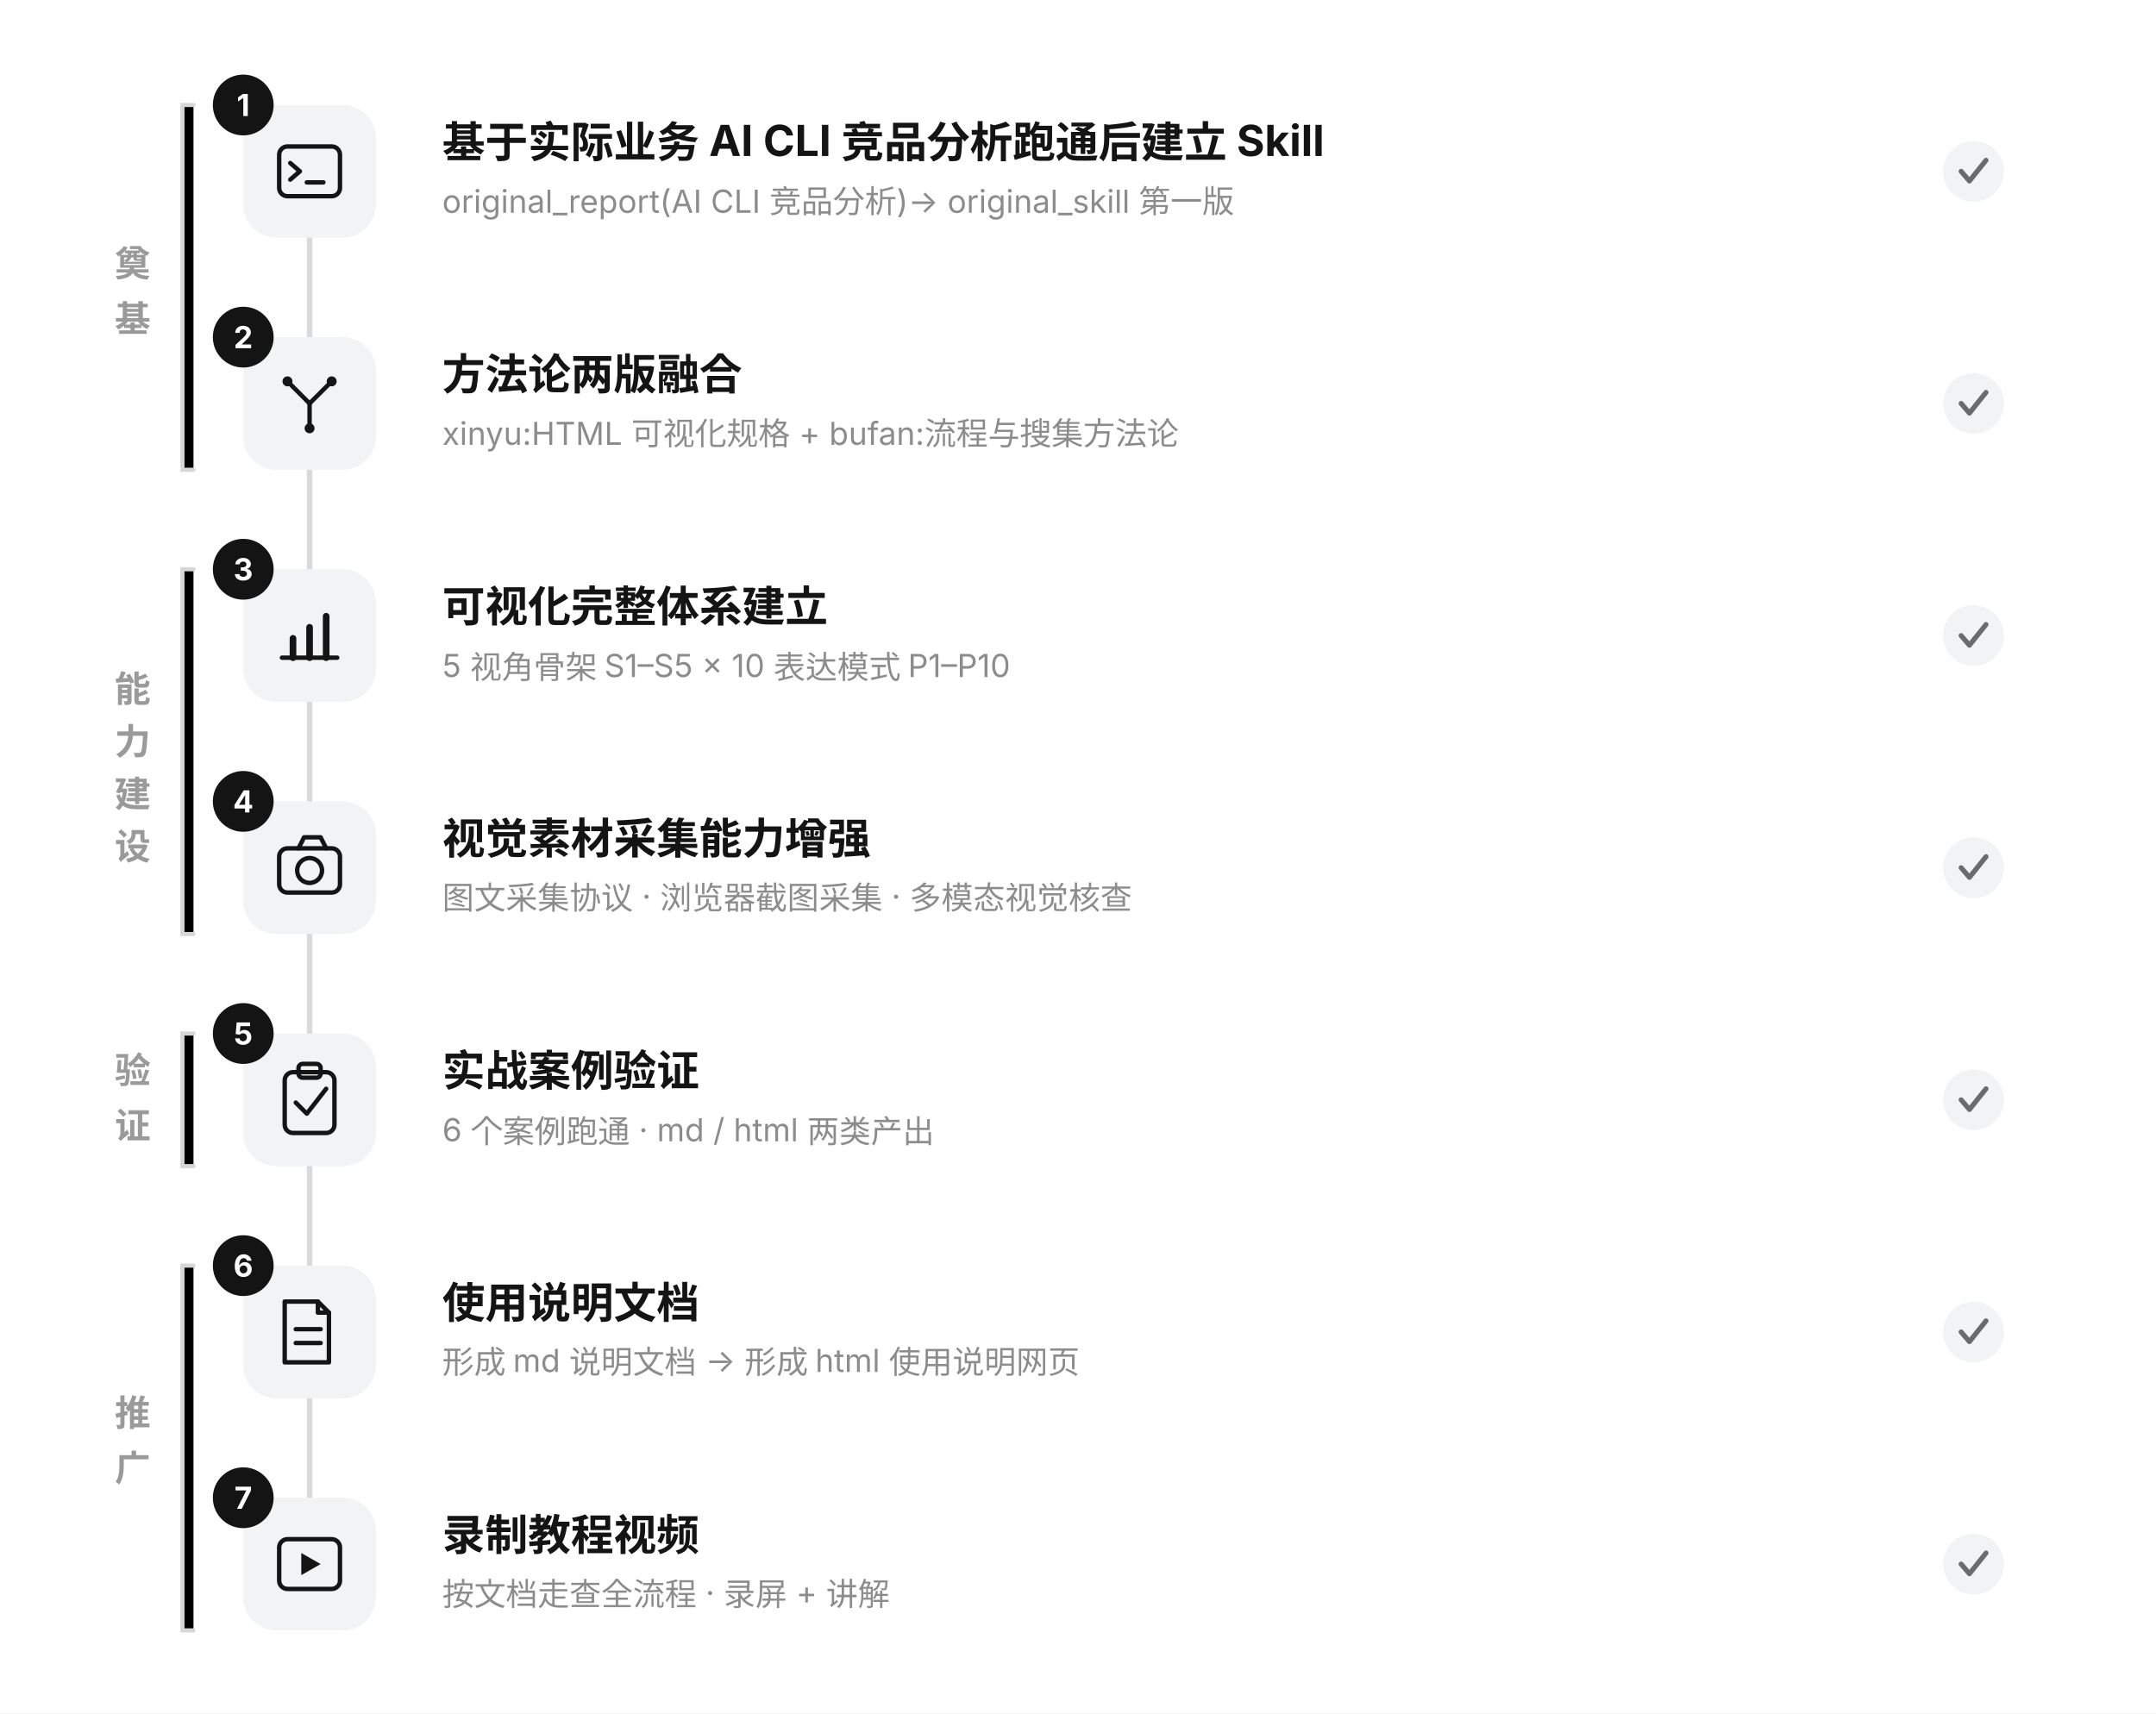
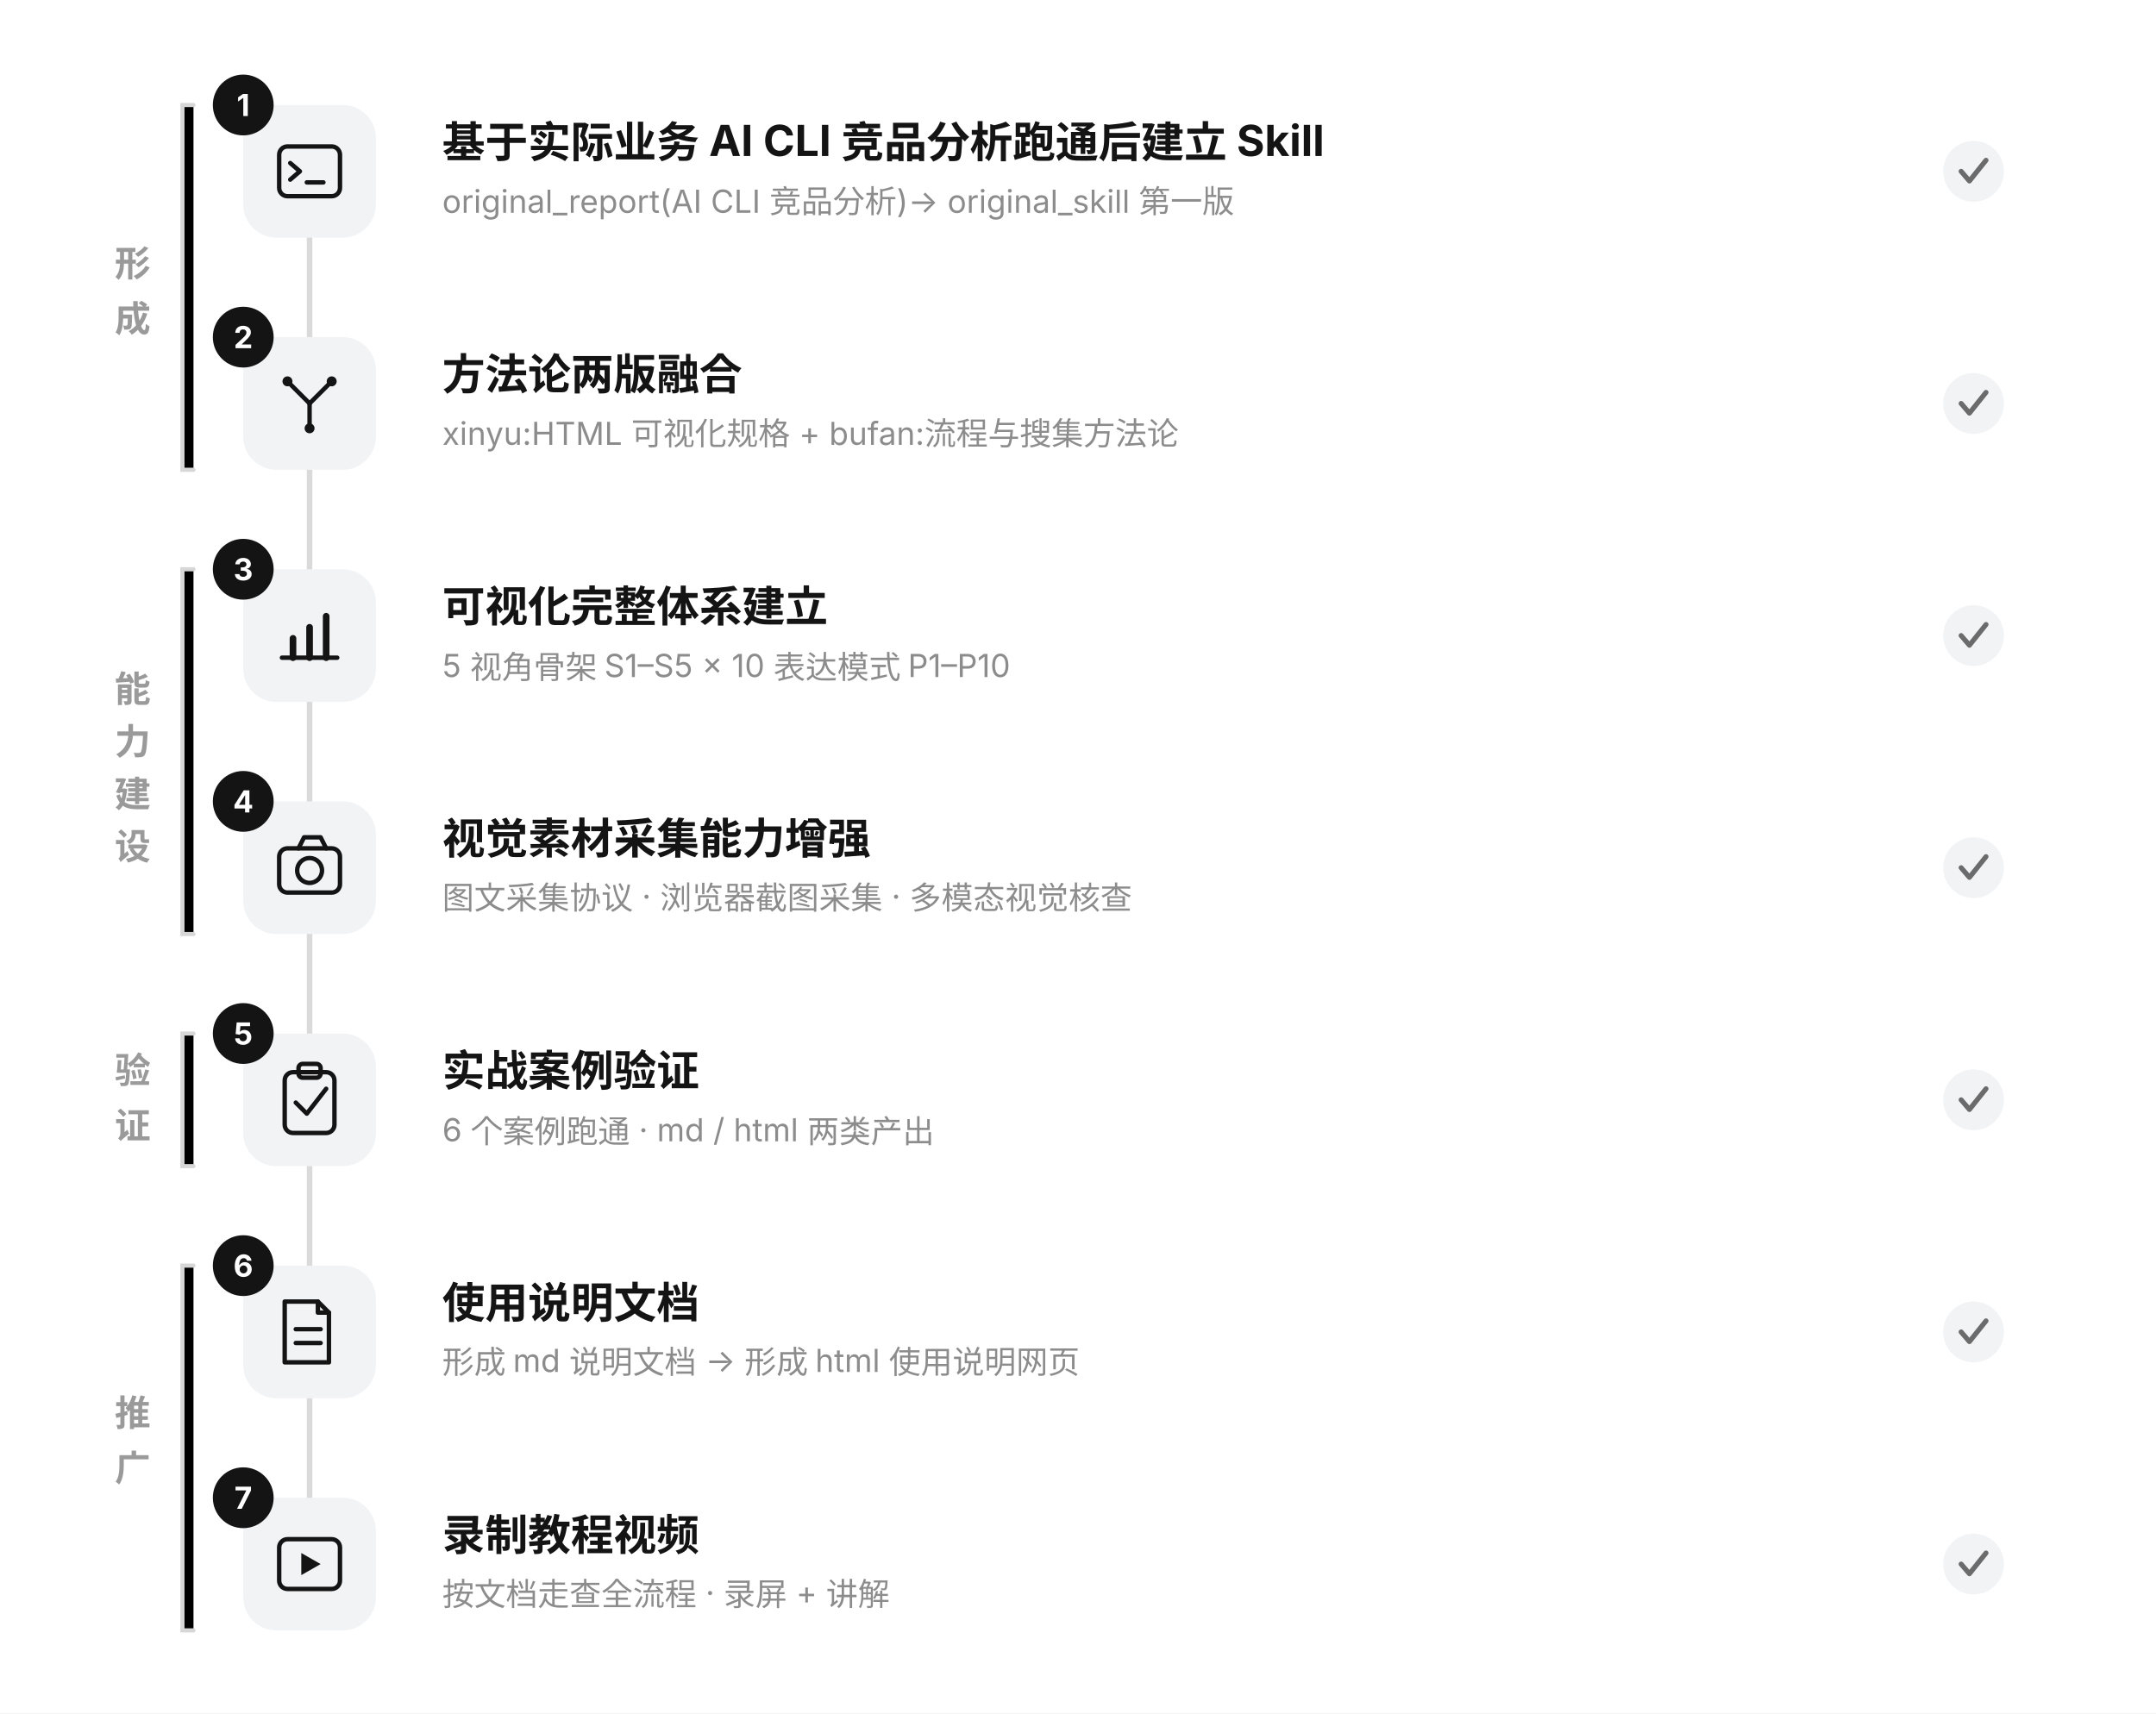
<svg xmlns="http://www.w3.org/2000/svg" width="780" height="620" viewBox="0 0 780 620" font-family="'Inter','Segoe UI','PingFang SC','Microsoft YaHei',sans-serif">
  <rect width="780" height="620" fill="#FFFFFF" />
  <g stroke="#D7D7D7" stroke-width="1.5" stroke-linecap="round">
    <path d="M70,38 L66,38 L66,170 L70,170" />
    <path d="M70,206 L66,206 L66,338 L70,338" />
    <path d="M70,374 L66,374 L66,422 L70,422" />
    <path d="M70,458 L66,458 L66,590 L70,590" />
  </g>
  <g fill="#9A9A9A" font-size="13" font-weight="600" text-anchor="middle">
-     <text x="48" y="100">奠</text>
-     <text x="48" y="120">基</text>
+     <text x="48" y="100">形</text>
+     <text x="48" y="120">成</text>
    <text x="48" y="254">能</text>
    <text x="48" y="273">力</text>
    <text x="48" y="292">建</text>
    <text x="48" y="311">设</text>
    <text x="48" y="392">验</text>
    <text x="48" y="412">证</text>
    <text x="48" y="516">推</text>
    <text x="48" y="536">广</text>
  </g>
  <g stroke="#DADADA" stroke-width="2" stroke-linecap="round">
    <line x1="112" y1="86" x2="112" y2="122" />
    <line x1="112" y1="170" x2="112" y2="206" />
    <line x1="112" y1="254" x2="112" y2="290" />
    <line x1="112" y1="338" x2="112" y2="374" />
    <line x1="112" y1="422" x2="112" y2="458" />
    <line x1="112" y1="506" x2="112" y2="542" />
  </g>
  <rect x="88" y="38" width="48" height="48" rx="12" fill="#F2F3F5" />
  <g transform="translate(112,62)" stroke="#141414" stroke-width="1.6" fill="none" stroke-linecap="round" stroke-linejoin="round">
    <rect x="-11" y="-9" width="22" height="18" rx="3" />
    <polyline points="-7,-3 -3.5,0 -7,3" />
    <line x1="-1" y1="4" x2="5" y2="4" />
  </g>
  <circle cx="88" cy="38" r="11" fill="#141414" />
  <text x="88" y="42" fill="#FFFFFF" font-size="11" font-weight="700" text-anchor="middle">1</text>
  <text x="160" y="57" fill="#141414" font-size="15.5" font-weight="700">基于实际业务 AI CLI 竞品分析跑通后建立 Skill</text>
  <text x="160" y="77" fill="#8C8C8C" font-size="11.5">original_report(AI CLI 竞品分析)→ original_skill 第一版</text>
  <g transform="translate(714,62)">
    <circle r="11" fill="#F2F3F5" />
    <polyline points="-4.5,0 -1.5,3.5 4.5,-4" fill="none" stroke="#6B6B6B" stroke-width="1.8" stroke-linecap="round" stroke-linejoin="round" />
  </g>
  <rect x="88" y="122" width="48" height="48" rx="12" fill="#F2F3F5" />
  <g transform="translate(112,146)" stroke="#141414" stroke-width="1.6" fill="none" stroke-linecap="round" stroke-linejoin="round">
    <line x1="-8" y1="-8" x2="0" y2="0" />
    <line x1="8" y1="-8" x2="0" y2="0" />
    <line x1="0" y1="0" x2="0" y2="9" />
    <circle cx="-8" cy="-8" r="1.8" fill="#141414" stroke="none" />
    <circle cx="8" cy="-8" r="1.8" fill="#141414" stroke="none" />
    <circle cx="0" cy="9" r="1.8" fill="#141414" stroke="none" />
  </g>
  <circle cx="88" cy="122" r="11" fill="#141414" />
  <text x="88" y="126" fill="#FFFFFF" font-size="11" font-weight="700" text-anchor="middle">2</text>
  <text x="160" y="141" fill="#141414" font-size="15.5" font-weight="700">方法论两版融合</text>
  <text x="160" y="161" fill="#8C8C8C" font-size="11.5">xinyu:HTML 可视化规格 + bufan:流程与搜集方法论</text>
  <g transform="translate(714,146)">
    <circle r="11" fill="#F2F3F5" />
    <polyline points="-4.5,0 -1.5,3.5 4.5,-4" fill="none" stroke="#6B6B6B" stroke-width="1.8" stroke-linecap="round" stroke-linejoin="round" />
  </g>
  <rect x="88" y="206" width="48" height="48" rx="12" fill="#F2F3F5" />
  <g transform="translate(112,230)" stroke="#141414" stroke-width="1.6" fill="none" stroke-linecap="round" stroke-linejoin="round">
    <line x1="-10" y1="8" x2="10" y2="8" />
    <line x1="-6" y1="8" x2="-6" y2="1" stroke-width="2.4" />
    <line x1="0" y1="8" x2="0" y2="-3" stroke-width="2.4" />
    <line x1="6" y1="8" x2="6" y2="-7" stroke-width="2.4" />
  </g>
  <circle cx="88" cy="206" r="11" fill="#141414" />
  <text x="88" y="210" fill="#FFFFFF" font-size="11" font-weight="700" text-anchor="middle">3</text>
  <text x="160" y="225" fill="#141414" font-size="15.5" font-weight="700">可视化完整体系建立</text>
  <text x="160" y="245" fill="#8C8C8C" font-size="11.5">5 视角骨架 S1–S5 × 10 表达模式 P1–P10</text>
  <g transform="translate(714,230)">
    <circle r="11" fill="#F2F3F5" />
    <polyline points="-4.5,0 -1.5,3.5 4.5,-4" fill="none" stroke="#6B6B6B" stroke-width="1.8" stroke-linecap="round" stroke-linejoin="round" />
  </g>
  <rect x="88" y="290" width="48" height="48" rx="12" fill="#F2F3F5" />
  <g transform="translate(112,314)" stroke="#141414" stroke-width="1.6" fill="none" stroke-linecap="round" stroke-linejoin="round">
    <polyline points="-4,-7 -2,-11 4,-11 6,-7" />
    <rect x="-11" y="-7" width="22" height="16" rx="3" />
    <circle cx="0" cy="1" r="4.5" />
  </g>
  <circle cx="88" cy="290" r="11" fill="#141414" />
  <text x="88" y="294" fill="#FFFFFF" font-size="11" font-weight="700" text-anchor="middle">4</text>
  <text x="160" y="309" fill="#141414" font-size="15.5" font-weight="700">视觉素材采集能力增强</text>
  <text x="160" y="329" fill="#8C8C8C" font-size="11.5">图文采集协议 · 浏览器截图采集 · 多模态视觉核查</text>
  <g transform="translate(714,314)">
    <circle r="11" fill="#F2F3F5" />
    <polyline points="-4.5,0 -1.5,3.5 4.5,-4" fill="none" stroke="#6B6B6B" stroke-width="1.8" stroke-linecap="round" stroke-linejoin="round" />
  </g>
  <rect x="88" y="374" width="48" height="48" rx="12" fill="#F2F3F5" />
  <g transform="translate(112,398)" stroke="#141414" stroke-width="1.6" fill="none" stroke-linecap="round" stroke-linejoin="round">
    <rect x="-9" y="-10" width="18" height="22" rx="3" />
    <rect x="-4" y="-13" width="8" height="5" rx="1.5" />
    <polyline points="-5,1 -1,5 6,-4" />
  </g>
  <circle cx="88" cy="374" r="11" fill="#141414" />
  <text x="88" y="378" fill="#FFFFFF" font-size="11" font-weight="700" text-anchor="middle">5</text>
  <text x="160" y="393" fill="#141414" font-size="15.5" font-weight="700">实战案例验证</text>
  <text x="160" y="413" fill="#8C8C8C" font-size="11.5">6 个案例跑通 · md / html 两类产出</text>
  <g transform="translate(714,398)">
    <circle r="11" fill="#F2F3F5" />
    <polyline points="-4.5,0 -1.5,3.5 4.5,-4" fill="none" stroke="#6B6B6B" stroke-width="1.8" stroke-linecap="round" stroke-linejoin="round" />
  </g>
  <rect x="88" y="458" width="48" height="48" rx="12" fill="#F2F3F5" />
  <g transform="translate(112,482)" stroke="#141414" stroke-width="1.6" fill="none" stroke-linecap="round" stroke-linejoin="round">
    <path d="M-9,-11 L3,-11 L7,-7 L7,11 L-9,11 Z" />
    <polyline points="3,-11 3,-7 7,-7" />
    <line x1="-5" y1="-1" x2="4" y2="-1" />
    <line x1="-5" y1="4" x2="4" y2="4" />
  </g>
  <circle cx="88" cy="458" r="11" fill="#141414" />
  <text x="88" y="462" fill="#FFFFFF" font-size="11" font-weight="700" text-anchor="middle">6</text>
  <text x="160" y="477" fill="#141414" font-size="15.5" font-weight="700">使用说明文档</text>
  <text x="160" y="497" fill="#8C8C8C" font-size="11.5">形成 md 说明文档 → 形成 html 使用说明网页</text>
  <g transform="translate(714,482)">
    <circle r="11" fill="#F2F3F5" />
    <polyline points="-4.5,0 -1.5,3.5 4.5,-4" fill="none" stroke="#6B6B6B" stroke-width="1.8" stroke-linecap="round" stroke-linejoin="round" />
  </g>
  <rect x="88" y="542" width="48" height="48" rx="12" fill="#F2F3F5" />
  <g transform="translate(112,566)" stroke="#141414" stroke-width="1.6" fill="none" stroke-linecap="round" stroke-linejoin="round">
    <rect x="-11" y="-9" width="22" height="18" rx="3" />
    <polygon points="-3,-4 -3,4 4,0" fill="#141414" stroke="none" />
  </g>
  <circle cx="88" cy="542" r="11" fill="#141414" />
  <text x="88" y="546" fill="#FFFFFF" font-size="11" font-weight="700" text-anchor="middle">7</text>
  <text x="160" y="561" fill="#141414" font-size="15.5" font-weight="700">录制教程视频</text>
  <text x="160" y="581" fill="#8C8C8C" font-size="11.5">按文档走查全流程 · 录屏 + 讲解</text>
  <g transform="translate(714,566)">
    <circle r="11" fill="#F2F3F5" />
    <polyline points="-4.5,0 -1.5,3.5 4.5,-4" fill="none" stroke="#6B6B6B" stroke-width="1.8" stroke-linecap="round" stroke-linejoin="round" />
  </g>
</svg>
